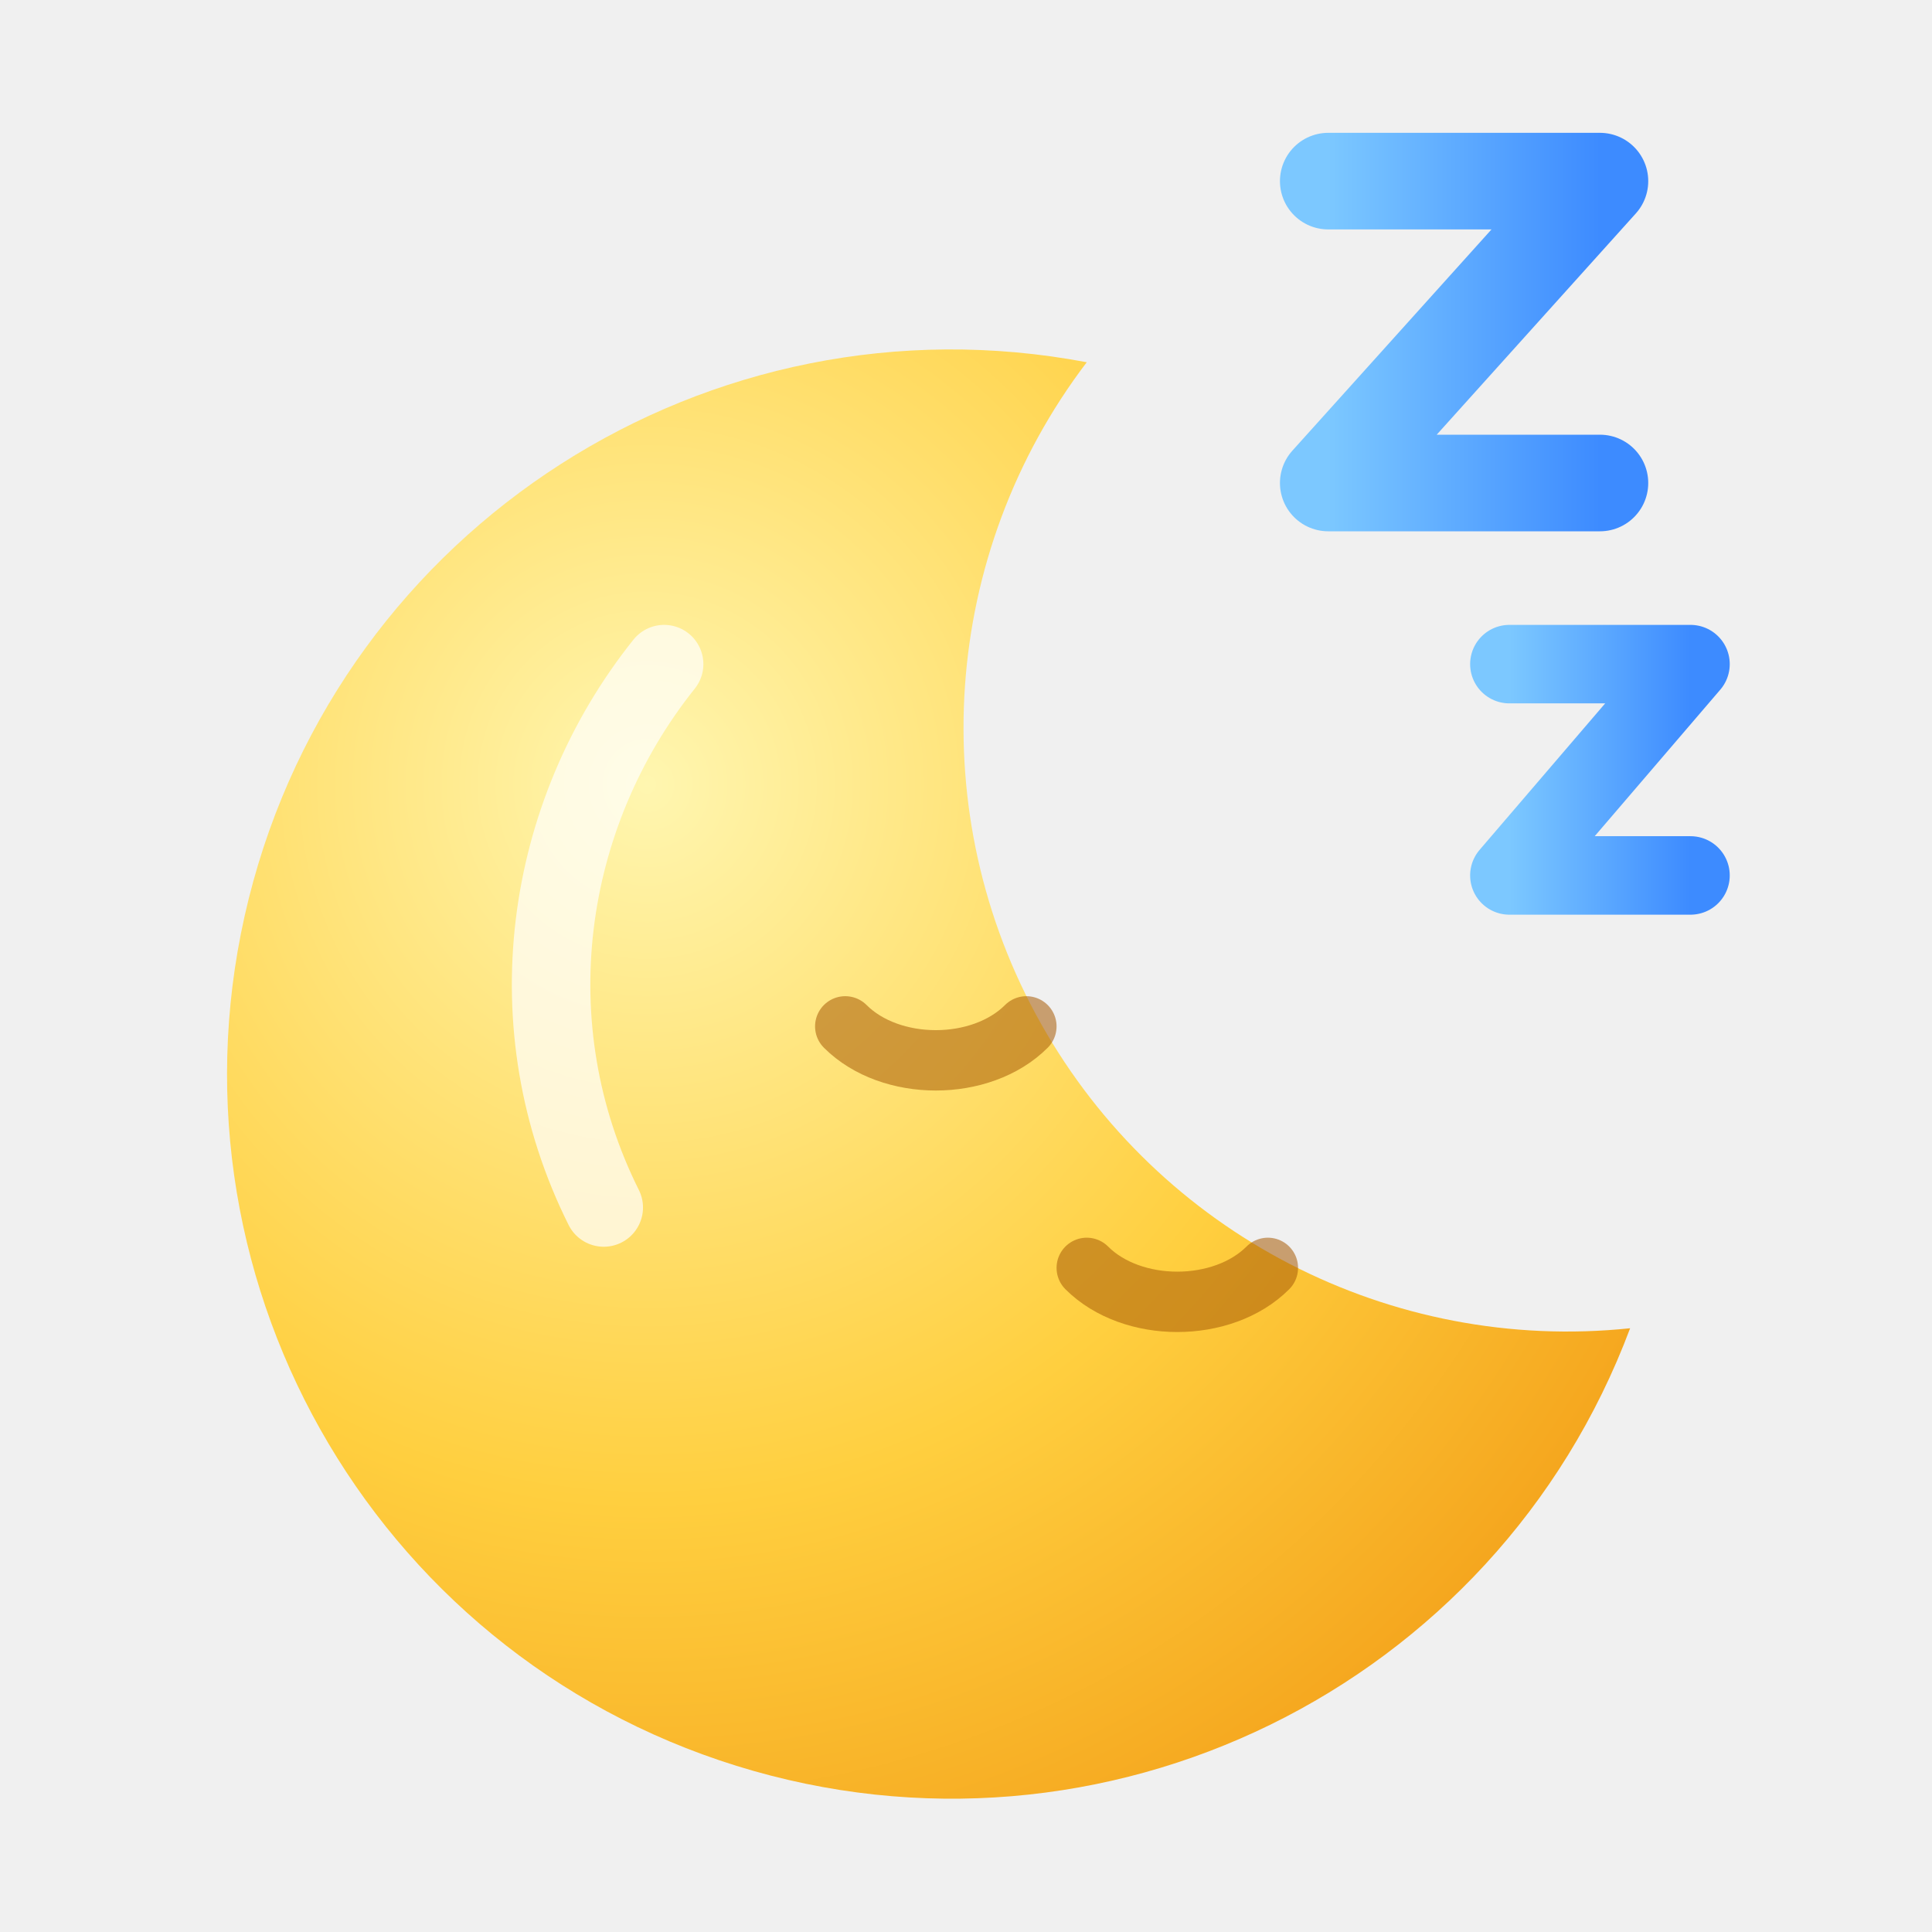
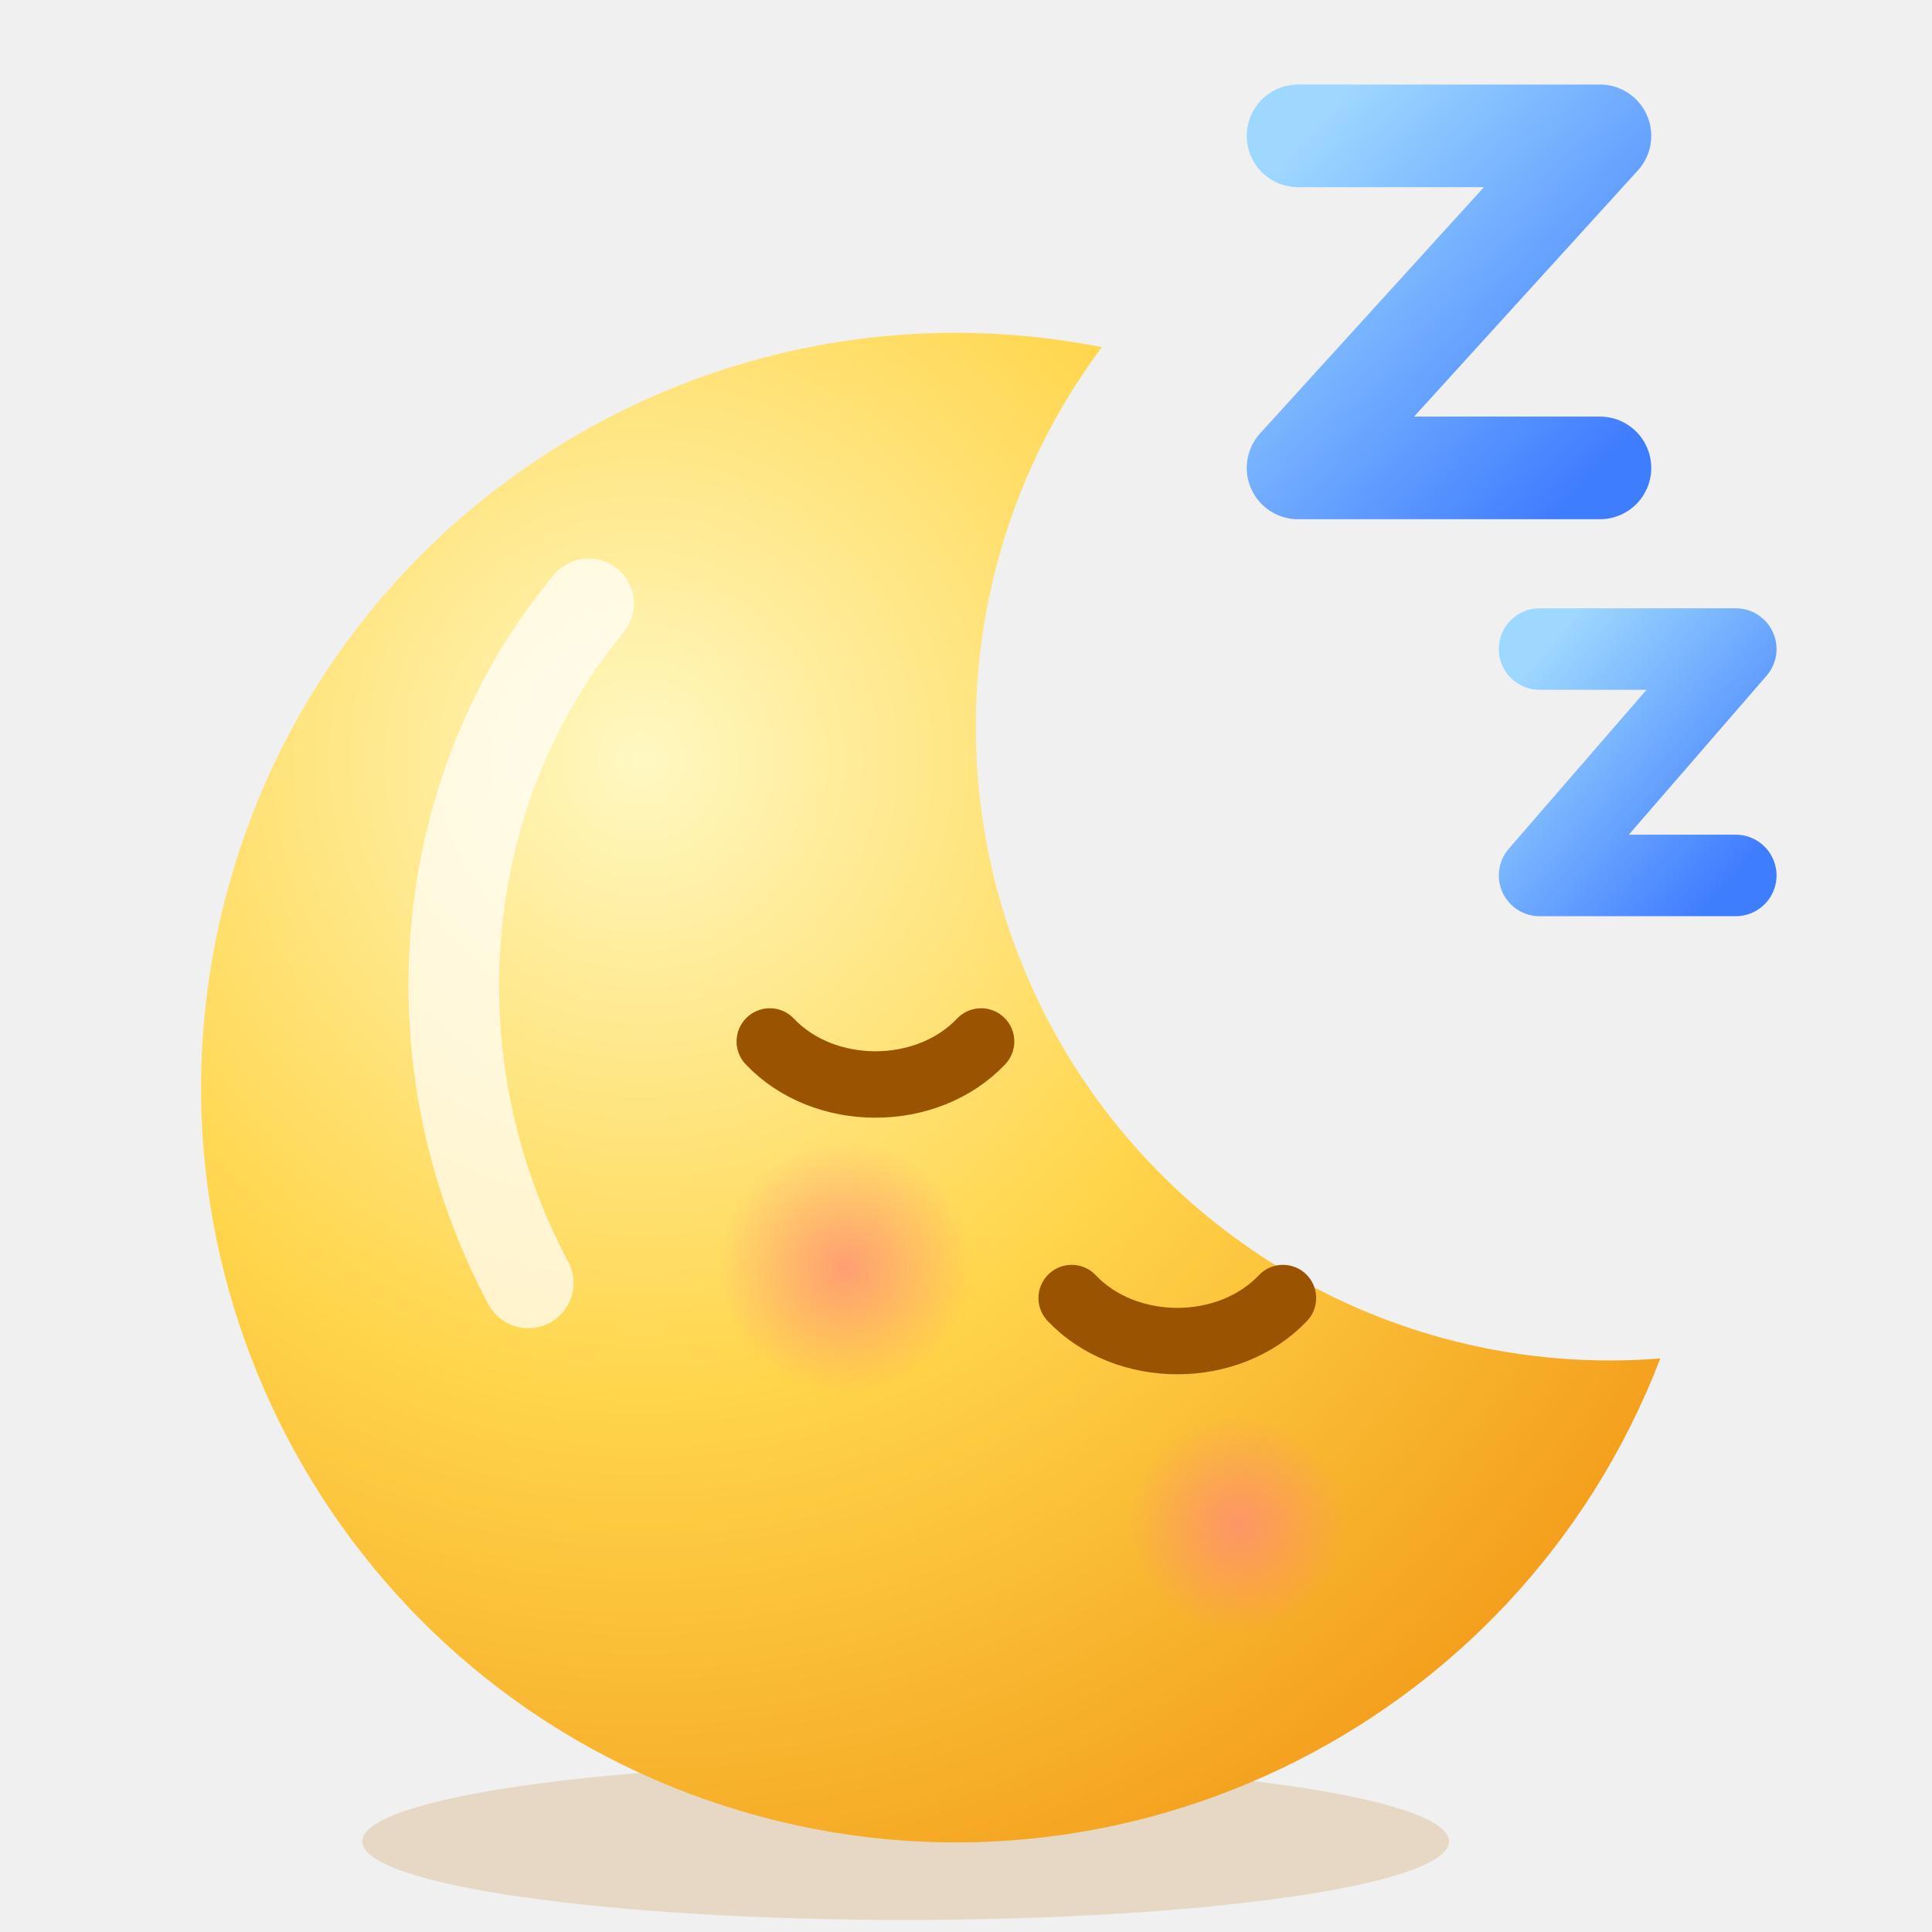
<svg xmlns="http://www.w3.org/2000/svg" viewBox="0 0 64 64">
  <defs>
-     <radialGradient id="m1" cx=".3" cy=".3" r=".9">
-       <stop offset="0" stop-color="#fff6b0" />
-       <stop offset=".55" stop-color="#ffcf3f" />
-       <stop offset="1" stop-color="#f29a14" />
+     <radialGradient id="mo" cx=".3" cy=".28" r=".95">
+       <stop offset="0" stop-color="#fff8c2" />
+       <stop offset=".45" stop-color="#ffd54a" />
+       <stop offset="1" stop-color="#f08f0f" />
    </radialGradient>
-     <linearGradient id="m2" x1="0" x2="1">
-       <stop offset="0" stop-color="#7cc8ff" />
-       <stop offset="1" stop-color="#3d8bff" />
+     <linearGradient id="zz" x1="0" x2="1" y1="0" y2="1">
+       <stop offset="0" stop-color="#9fd8ff" />
+       <stop offset="1" stop-color="#3f7dff" />
    </linearGradient>
+     <radialGradient id="ck" cx=".5" cy=".5" r=".5">
+       <stop offset="0" stop-color="#ff8a7a" stop-opacity=".75" />
+       <stop offset="1" stop-color="#ff8a7a" stop-opacity="0" />
+     </radialGradient>
  </defs>
-   <path d="M36 12A24 24 0 1 0 54 44 20 20 0 0 1 36 12z" fill="url(#m1)" />
-   <path d="M22 22c-4 5-5 12-2 18" fill="none" stroke="#fff" stroke-width="2.6" stroke-linecap="round" opacity=".7" />
-   <path d="M28 34c1.5 1.5 4.5 1.5 6 0M36 42c1.5 1.5 4.5 1.5 6 0" fill="none" stroke="#a85b06" stroke-width="2" stroke-linecap="round" opacity=".55" />
-   <path d="M44 6h9l-9 10h9" fill="none" stroke="url(#m2)" stroke-width="3.2" stroke-linecap="round" stroke-linejoin="round" />
-   <path d="M50 22h6l-6 7h6" fill="none" stroke="url(#m2)" stroke-width="2.6" stroke-linecap="round" stroke-linejoin="round" />
+   <ellipse cx="30" cy="61" rx="18" ry="2.6" fill="#b86a00" opacity=".18" />
+   <path d="M36.5 11.5A25 25 0 1 0 55 45a21 21 0 0 1-18.5-33.5z" fill="url(#mo)" />
+   <path d="M19.5 20c-5 6-6 15-2 22.5" fill="none" stroke="#fff" stroke-width="3" stroke-linecap="round" opacity=".7" />
+   <path d="M25.5 34.5c1.8 1.9 5.2 1.9 7 0M35.5 43c1.8 1.9 5.2 1.9 7 0" fill="none" stroke="#9a5300" stroke-width="2.2" stroke-linecap="round" />
+   <circle cx="28" cy="42" r="4.2" fill="url(#ck)" />
+   <circle cx="41" cy="50.5" r="3.6" fill="url(#ck)" />
+   <path d="M43 4.5h10l-10 11h10" fill="none" stroke="url(#zz)" stroke-width="3.4" stroke-linecap="round" stroke-linejoin="round" />
+   <path d="M51 21.5h6.5l-6.5 7.5h6.5" fill="none" stroke="url(#zz)" stroke-width="2.7" stroke-linecap="round" stroke-linejoin="round" />
</svg>
